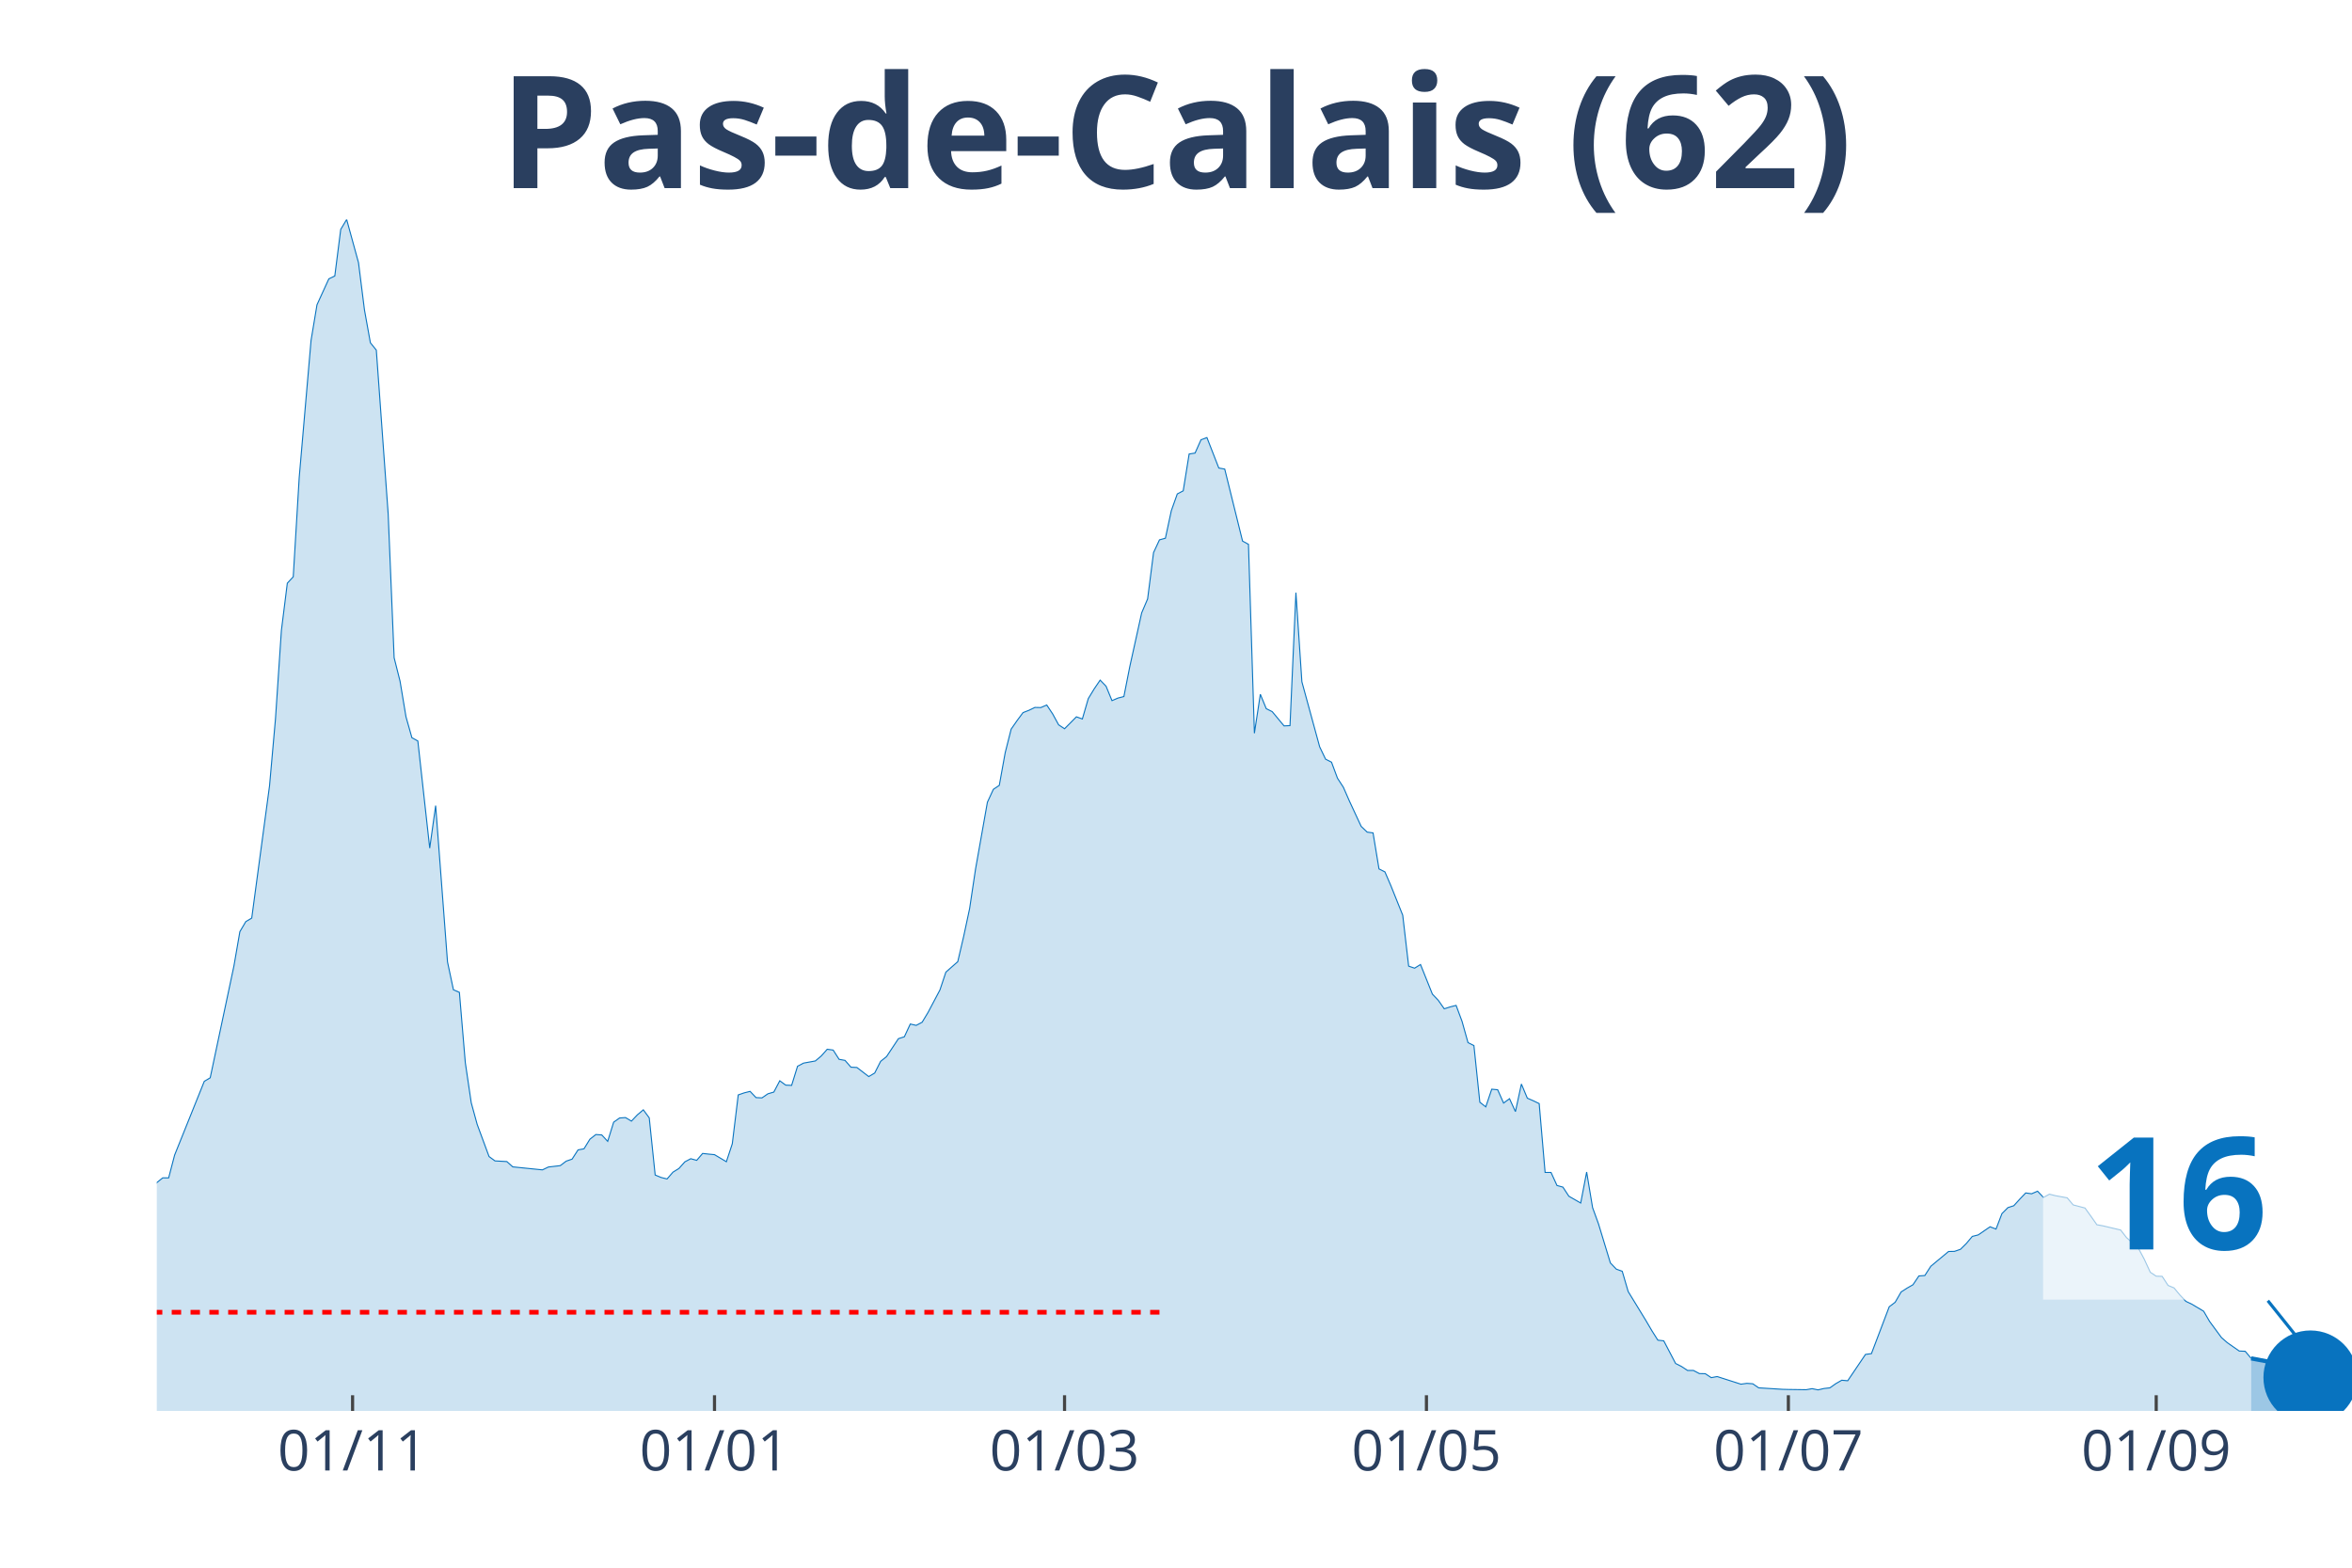
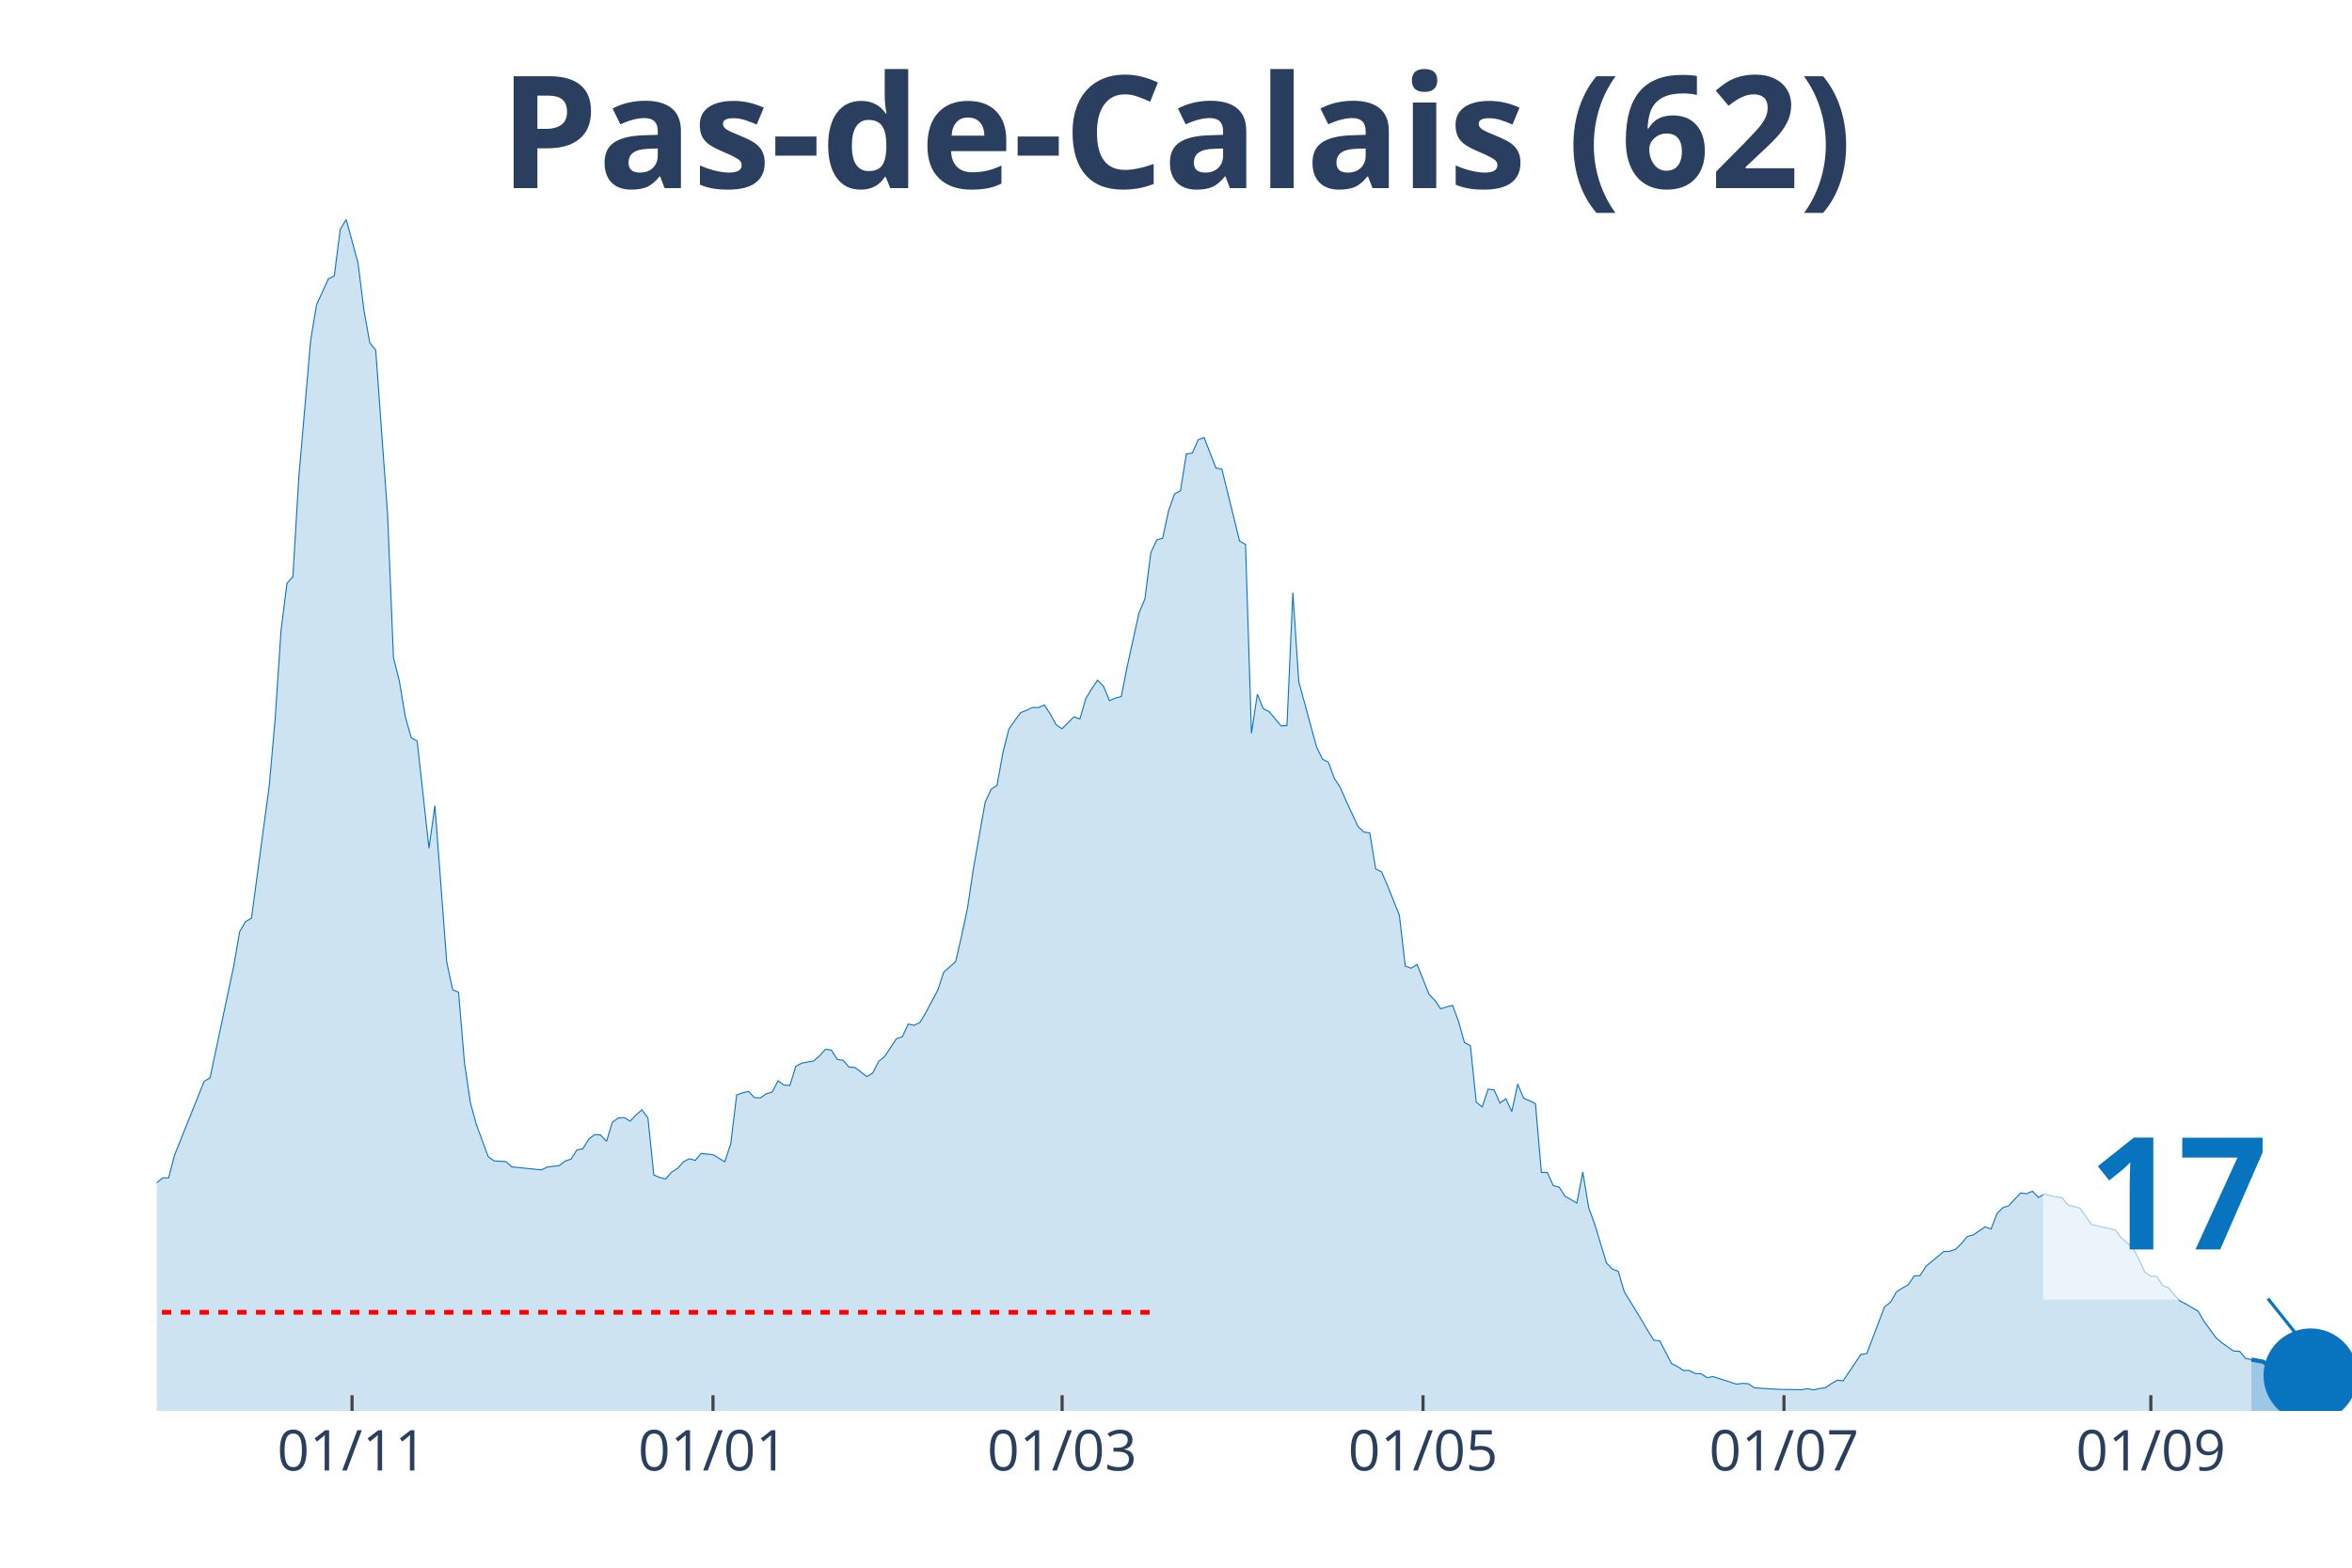
<svg xmlns="http://www.w3.org/2000/svg" class="main-svg" width="1125" height="750" style="" viewBox="0 0 750 500">
  <rect x="0" y="0" width="750" height="500" style="fill: rgb(0, 0, 0); fill-opacity: 0;" />
-   <defs id="defs-754f70">
+   <defs id="defs-aabe88">
    <g class="clips">
-       <clipPath id="clip754f70xyplot" class="plotclip">
+       <clipPath id="clipaabe88xyplot" class="plotclip">
        <rect width="700" height="380" />
      </clipPath>
-       <clipPath class="axesclip" id="clip754f70x">
+       <clipPath class="axesclip" id="clipaabe88x">
        <rect x="50" y="0" width="700" height="500" />
      </clipPath>
-       <clipPath class="axesclip" id="clip754f70y">
+       <clipPath class="axesclip" id="clipaabe88y">
        <rect x="0" y="70" width="750" height="380" />
      </clipPath>
-       <clipPath class="axesclip" id="clip754f70xy">
+       <clipPath class="axesclip" id="clipaabe88xy">
        <rect x="50" y="70" width="700" height="380" />
      </clipPath>
    </g>
    <g class="gradients" />
  </defs>
  <g class="bglayer">
    <rect class="bg" x="50" y="70" width="700" height="380" style="fill: rgb(0, 0, 0); fill-opacity: 0; stroke-width: 0;" />
  </g>
  <g class="layer-below">
    <g class="imagelayer" />
    <g class="shapelayer" />
  </g>
  <g class="cartesianlayer">
    <g class="subplot xy">
      <g class="layer-subplot">
        <g class="shapelayer" />
        <g class="imagelayer" />
      </g>
      <g class="gridlayer">
        <g class="x">
-           <path class="xgrid crisp" transform="translate(112.43,0)" d="M0,70v380" style="stroke: rgb(255, 255, 255); stroke-opacity: 1; stroke-width: 1px;" />
-           <path class="xgrid crisp" transform="translate(227.84,0)" d="M0,70v380" style="stroke: rgb(255, 255, 255); stroke-opacity: 1; stroke-width: 1px;" />
-           <path class="xgrid crisp" transform="translate(339.46,0)" d="M0,70v380" style="stroke: rgb(255, 255, 255); stroke-opacity: 1; stroke-width: 1px;" />
-           <path class="xgrid crisp" transform="translate(454.86,0)" d="M0,70v380" style="stroke: rgb(255, 255, 255); stroke-opacity: 1; stroke-width: 1px;" />
-           <path class="xgrid crisp" transform="translate(570.27,0)" d="M0,70v380" style="stroke: rgb(255, 255, 255); stroke-opacity: 1; stroke-width: 1px;" />
-           <path class="xgrid crisp" transform="translate(687.57,0)" d="M0,70v380" style="stroke: rgb(255, 255, 255); stroke-opacity: 1; stroke-width: 1px;" />
+           <path class="xgrid crisp" transform="translate(112.26,0)" d="M0,70v380" style="stroke: rgb(255, 255, 255); stroke-opacity: 1; stroke-width: 1px;" />
+           <path class="xgrid crisp" transform="translate(227.36,0)" d="M0,70v380" style="stroke: rgb(255, 255, 255); stroke-opacity: 1; stroke-width: 1px;" />
+           <path class="xgrid crisp" transform="translate(338.68,0)" d="M0,70v380" style="stroke: rgb(255, 255, 255); stroke-opacity: 1; stroke-width: 1px;" />
+           <path class="xgrid crisp" transform="translate(453.77,0)" d="M0,70v380" style="stroke: rgb(255, 255, 255); stroke-opacity: 1; stroke-width: 1px;" />
+           <path class="xgrid crisp" transform="translate(568.87,0)" d="M0,70v380" style="stroke: rgb(255, 255, 255); stroke-opacity: 1; stroke-width: 1px;" />
+           <path class="xgrid crisp" transform="translate(685.85,0)" d="M0,70v380" style="stroke: rgb(255, 255, 255); stroke-opacity: 1; stroke-width: 1px;" />
        </g>
        <g class="y" />
      </g>
      <g class="zerolinelayer" />
      <path class="xlines-below" />
      <path class="ylines-below" />
      <g class="overlines-below" />
      <g class="xaxislayer-below" />
      <g class="yaxislayer-below" />
      <g class="overaxes-below" />
-       <g class="plot" transform="translate(50, 70)" clip-path="url('#clip754f70xyplot')">
+       <g class="plot" transform="translate(50, 70)" clip-path="url('#clipaabe88xyplot')">
        <g class="scatterlayer mlayer">
-           <g class="trace scatter tracea806b6" style="stroke-miterlimit: 2;">
+           <g class="trace scatter tracea61abe" style="stroke-miterlimit: 2;">
            <g class="fills">
              <g>
-                 <path class="js-fill" d="M667.84,380L-257.3,380L-257.3,376.71L-244.05,376.88L-242.16,377.44L-211.89,377.53L-210,377.66L-175.95,377.7L-174.05,377.49L-147.57,378.18L-145.68,377.66L-132.43,377.36L-130.54,377.62L-119.19,375.63L-117.3,375.5L-85.14,373.24L-83.24,372.68L-75.68,371.6L-73.78,371.51L-66.22,368.91L-64.32,367.48L-62.43,367.22L-60.54,363.5L-56.76,352.41L-54.86,345.13L-51.08,332.87L-49.19,332.31L-45.41,314.94L-43.51,311.48L-41.62,309.96L-39.73,311.65L-35.95,313.25L-34.05,312.82L-32.16,313.08L-30.27,310.78L-28.38,309.57L-26.49,306.41L-22.7,305.15L-20.81,305.63L-15.14,312.52L-13.24,311.95L-9.46,313.38L-7.57,315.5L-3.78,314.25L-1.89,311.52L0,307.19L1.89,305.67L3.78,305.67L5.68,298.4L15.14,274.88L17.03,273.75L24.59,238.1L26.49,227.14L28.38,223.94L30.27,222.81L35.95,180.62L37.84,159.31L39.73,131.07L41.62,116L43.51,113.96L45.41,82.3L49.19,38.55L51.08,27.2L54.86,18.93L56.76,18.02L58.65,3.16L60.54,0L64.32,13.77L66.22,28.85L68.11,39.33L70,41.67L73.78,93.91L75.68,139.78L77.57,147.27L79.46,158.62L81.35,165.29L83.24,166.33L87.03,200.5L88.92,186.95L92.7,236.8L94.59,245.68L96.49,246.5L98.38,268.94L100.27,281.72L102.16,288.61L105.95,298.87L107.84,300.26L111.62,300.47L113.51,302.16L122.97,303.12L124.86,302.21L128.65,301.77L130.54,300.34L132.43,299.69L134.32,296.75L136.22,296.4L138.11,293.33L140,291.85L141.89,291.98L143.78,294.02L145.68,287.91L147.57,286.57L149.46,286.44L151.35,287.57L153.24,285.57L155.14,283.97L157.03,286.53L158.92,304.76L160.81,305.54L162.7,306.02L164.59,303.85L166.49,302.68L168.38,300.56L170.27,299.56L172.16,300.08L174.05,297.88L175.95,298.09L177.84,298.27L179.73,299.39L181.62,300.52L183.51,294.8L185.41,279.21L187.3,278.56L189.19,278.08L191.08,280.07L192.97,280.16L194.86,278.86L196.76,278.3L198.65,274.7L200.54,276.09L202.43,276.17L204.32,270.07L206.22,269.07L210,268.38L211.89,266.78L213.78,264.65L215.68,264.91L217.57,267.86L219.46,268.2L221.35,270.37L223.24,270.46L227.03,273.36L228.92,272.23L230.81,268.51L232.7,266.99L236.49,261.27L238.38,260.67L240.27,256.6L242.16,257.03L244.05,256.03L245.95,252.87L249.73,245.72L251.62,240.05L255.41,236.71L257.3,228.62L259.19,219.78L261.08,207.17L264.86,185.86L266.76,181.75L268.65,180.49L270.54,170.05L272.43,162.56L274.32,159.83L276.22,157.28L278.11,156.54L280,155.63L281.89,155.67L283.78,154.85L285.68,157.71L287.57,161.17L289.46,162.43L293.24,158.62L295.14,159.31L297.03,152.81L298.92,149.7L300.81,146.92L302.7,148.87L304.59,153.46L306.49,152.64L308.38,152.16L310.27,142.59L314.05,125.48L315.95,121.02L317.84,106.25L319.73,102.18L321.62,101.66L323.51,92.87L325.41,87.54L327.3,86.54L329.19,74.8L331.08,74.5L332.97,70.26L334.86,69.56L338.65,79.27L340.54,79.61L346.22,102.57L348.11,103.61L350,163.86L351.89,151.43L353.78,156.02L355.68,156.97L359.46,161.52L361.35,161.43L363.24,119.03L365.14,147.44L370.81,168.19L372.7,172.13L374.59,173.09L376.49,178.2L378.38,181.1L380.27,185.43L384.05,193.57L385.95,195.39L387.84,195.65L389.73,207.13L391.62,208.08L393.51,212.46L397.3,221.9L399.19,238.14L401.08,238.79L402.97,237.62L406.76,247.07L408.65,249.06L410.54,251.75L412.43,251.14L414.32,250.66L416.22,255.77L418.11,262.53L420,263.48L421.89,281.55L423.78,283.02L425.68,277.39L427.57,277.56L429.46,281.81L431.35,280.42L433.24,284.53L435.14,275.74L437.03,280.25L438.92,281.07L440.81,281.98L442.7,303.94L444.59,303.94L446.49,308.1L448.38,308.62L450.27,311.52L454.05,313.69L455.95,303.81L457.84,315.16L459.73,320.36L463.51,332.79L465.41,334.78L467.3,335.47L469.19,341.93L474.86,351.2L476.76,354.44L478.65,357.43L480.54,357.65L484.32,364.88L486.22,365.84L488.11,367.09L490,367.09L491.89,368.09L493.78,368.13L495.68,369.39L497.57,369.04L505.14,371.47L507.03,371.21L508.92,371.34L510.81,372.64L518.38,373.11L520.27,373.16L525.95,373.24L527.84,372.9L529.73,373.29L531.62,372.85L533.51,372.64L535.41,371.29L537.3,370.21L539.19,370.38L544.86,361.98L546.76,361.72L552.43,346.78L554.32,345.35L556.22,342.06L558.11,340.84L560,339.76L561.89,336.95L563.78,336.82L565.68,333.87L571.35,329.15L573.24,329.11L575.14,328.46L577.03,326.59L578.92,324.34L580.81,323.86L584.59,321.27L586.49,322L588.38,317.06L590.27,315.16L592.16,314.55L594.05,312.47L595.95,310.48L597.84,310.74L599.73,309.92L601.62,311.91L603.51,310.87L605.41,311.35L609.19,312.04L611.08,314.29L614.86,315.29L616.76,317.93L618.65,320.62L620.54,320.96L626.22,322.3L628.11,324.73L631.89,328.11L633.78,331.66L635.68,335.78L637.57,337.03L639.46,337.08L641.35,339.98L643.24,340.76L645.14,343.05L647.03,345.05L648.92,345.95L652.7,348.21L654.59,351.46L658.38,356.61L660.27,358.26L664.05,360.9L665.95,360.98L667.84,363.24" style="fill: rgb(8, 115, 191); fill-opacity: 0.2; stroke-width: 0;" />
+                 <path class="js-fill" d="M667.92,380L-256.6,380L-256.6,376.71L-243.4,376.88L-241.51,377.44L-211.32,377.53L-209.43,377.66L-175.47,377.7L-173.58,377.49L-147.17,378.18L-145.28,377.66L-132.08,377.36L-130.19,377.62L-118.87,375.63L-116.98,375.5L-84.91,373.24L-83.02,372.68L-75.47,371.6L-73.58,371.51L-66.04,368.91L-64.15,367.48L-62.26,367.22L-60.38,363.5L-56.6,352.41L-54.72,345.13L-50.94,332.87L-49.06,332.31L-45.28,314.94L-43.4,311.48L-41.51,309.96L-39.62,311.65L-35.85,313.25L-33.96,312.82L-32.08,313.08L-30.19,310.78L-28.3,309.57L-26.42,306.41L-22.64,305.15L-20.75,305.63L-15.09,312.52L-13.21,311.95L-9.43,313.38L-7.55,315.5L-3.77,314.25L-1.89,311.52L0,307.19L1.89,305.67L3.77,305.67L5.66,298.4L15.09,274.88L16.98,273.75L24.53,238.1L26.42,227.14L28.3,223.94L30.19,222.81L35.85,180.62L37.74,159.31L39.62,131.07L41.51,116L43.4,113.96L45.28,82.3L49.06,38.55L50.94,27.2L54.72,18.93L56.6,18.02L58.49,3.16L60.38,0L64.15,13.77L66.04,28.85L67.92,39.33L69.81,41.67L73.58,93.91L75.47,139.78L77.36,147.27L79.25,158.62L81.13,165.29L83.02,166.33L86.79,200.5L88.68,186.95L92.45,236.8L94.34,245.68L96.23,246.5L98.11,268.94L100,281.72L101.89,288.61L105.66,298.87L107.55,300.26L111.32,300.47L113.21,302.16L122.64,303.12L124.53,302.21L128.3,301.77L130.19,300.34L132.08,299.69L133.96,296.75L135.85,296.4L137.74,293.33L139.62,291.85L141.51,291.98L143.4,294.02L145.28,287.91L147.17,286.57L149.06,286.44L150.94,287.57L152.83,285.57L154.72,283.97L156.6,286.53L158.49,304.76L160.38,305.54L162.26,306.02L164.15,303.85L166.04,302.68L167.92,300.56L169.81,299.56L171.7,300.08L173.58,297.88L175.47,298.09L177.36,298.27L179.25,299.39L181.13,300.52L183.02,294.8L184.91,279.21L186.79,278.56L188.68,278.08L190.57,280.07L192.45,280.16L194.34,278.86L196.23,278.3L198.11,274.7L200,276.09L201.89,276.17L203.77,270.07L205.66,269.07L209.43,268.38L211.32,266.78L213.21,264.65L215.09,264.91L216.98,267.86L218.87,268.2L220.75,270.37L222.64,270.46L226.42,273.36L228.3,272.23L230.19,268.51L232.08,266.99L235.85,261.27L237.74,260.67L239.62,256.6L241.51,257.03L243.4,256.03L245.28,252.87L249.06,245.72L250.94,240.05L254.72,236.71L256.6,228.62L258.49,219.78L260.38,207.17L264.15,185.86L266.04,181.75L267.92,180.49L269.81,170.05L271.7,162.56L273.58,159.83L275.47,157.28L277.36,156.54L279.25,155.63L281.13,155.67L283.02,154.85L284.91,157.71L286.79,161.17L288.68,162.43L292.45,158.62L294.34,159.31L296.23,152.81L298.11,149.7L300,146.92L301.89,148.87L303.77,153.46L305.66,152.64L307.55,152.16L309.43,142.59L313.21,125.48L315.09,121.02L316.98,106.25L318.87,102.18L320.75,101.66L322.64,92.87L324.53,87.54L326.42,86.54L328.3,74.8L330.19,74.5L332.08,70.26L333.96,69.56L337.74,79.27L339.62,79.61L345.28,102.57L347.17,103.61L349.06,163.86L350.94,151.43L352.83,156.02L354.72,156.97L358.49,161.52L360.38,161.43L362.26,119.03L364.15,147.44L369.81,168.19L371.7,172.13L373.58,173.09L375.47,178.2L377.36,181.1L379.25,185.43L383.02,193.57L384.91,195.39L386.79,195.65L388.68,207.13L390.57,208.08L392.45,212.46L396.23,221.9L398.11,238.14L400,238.79L401.89,237.62L405.66,247.07L407.55,249.06L409.43,251.75L411.32,251.14L413.21,250.66L415.09,255.77L416.98,262.53L418.87,263.48L420.75,281.55L422.64,283.02L424.53,277.39L426.42,277.56L428.3,281.81L430.19,280.42L432.08,284.53L433.96,275.74L435.85,280.25L437.74,281.07L439.62,281.98L441.51,303.94L443.4,303.94L445.28,308.1L447.17,308.62L449.06,311.52L452.83,313.69L454.72,303.81L456.6,315.16L458.49,320.36L462.26,332.79L464.15,334.78L466.04,335.47L467.92,341.93L473.58,351.2L475.47,354.44L477.36,357.43L479.25,357.65L483.02,364.88L484.91,365.84L486.79,367.09L488.68,367.09L490.57,368.09L492.45,368.13L494.34,369.39L496.23,369.04L503.77,371.47L505.66,371.21L507.55,371.34L509.43,372.64L516.98,373.11L518.87,373.16L524.53,373.24L526.42,372.9L528.3,373.29L530.19,372.85L532.08,372.64L533.96,371.29L535.85,370.21L537.74,370.38L543.4,361.98L545.28,361.72L550.94,346.78L552.83,345.35L554.72,342.06L556.6,340.84L558.49,339.76L560.38,336.95L562.26,336.82L564.15,333.87L569.81,329.15L571.7,329.11L573.58,328.46L575.47,326.59L577.36,324.34L579.25,323.86L583.02,321.27L584.91,322L586.79,317.06L588.68,315.16L590.57,314.55L592.45,312.47L594.34,310.48L596.23,310.74L598.11,309.92L600,311.91L601.89,310.87L603.77,311.35L607.55,312.04L609.43,314.29L613.21,315.29L615.09,317.93L616.98,320.62L618.87,320.96L624.53,322.3L626.42,324.73L630.19,328.11L632.08,331.66L633.96,335.78L635.85,337.03L637.74,337.08L639.62,339.98L641.51,340.76L643.4,343.05L645.28,345.05L647.17,345.95L650.94,348.21L652.83,351.46L656.6,356.61L658.49,358.26L662.26,360.9L664.15,360.98L666.04,363.24L667.92,363.63" style="fill: rgb(8, 115, 191); fill-opacity: 0.2; stroke-width: 0;" />
              </g>
            </g>
            <g class="errorbars" />
            <g class="lines">
-               <path class="js-line" d="M-257.3,376.71L-244.05,376.88L-242.16,377.44L-211.89,377.53L-210,377.66L-175.95,377.7L-174.05,377.49L-147.57,378.18L-145.68,377.66L-132.43,377.36L-130.54,377.62L-119.19,375.63L-117.3,375.5L-85.14,373.24L-83.24,372.68L-75.68,371.6L-73.78,371.51L-66.22,368.91L-64.32,367.48L-62.43,367.22L-60.54,363.5L-56.76,352.41L-54.86,345.13L-51.08,332.87L-49.19,332.31L-45.41,314.94L-43.51,311.48L-41.62,309.96L-39.73,311.65L-35.95,313.25L-34.05,312.82L-32.16,313.08L-30.27,310.78L-28.38,309.57L-26.49,306.41L-22.7,305.15L-20.81,305.63L-15.14,312.52L-13.24,311.95L-9.46,313.38L-7.57,315.5L-3.78,314.25L-1.89,311.52L0,307.19L1.89,305.67L3.78,305.67L5.68,298.4L15.14,274.88L17.03,273.75L24.59,238.1L26.49,227.14L28.38,223.94L30.27,222.81L35.95,180.62L37.84,159.31L39.73,131.07L41.62,116L43.51,113.96L45.41,82.3L49.19,38.55L51.08,27.2L54.86,18.93L56.76,18.02L58.65,3.16L60.54,0L64.32,13.77L66.22,28.85L68.11,39.33L70,41.67L73.78,93.91L75.68,139.78L77.57,147.27L79.46,158.62L81.35,165.29L83.24,166.33L87.03,200.5L88.92,186.95L92.7,236.8L94.59,245.68L96.49,246.5L98.38,268.94L100.27,281.72L102.16,288.61L105.95,298.87L107.84,300.26L111.62,300.47L113.51,302.16L122.97,303.12L124.86,302.21L128.65,301.77L130.54,300.34L132.43,299.69L134.32,296.75L136.22,296.4L138.11,293.33L140,291.85L141.89,291.98L143.78,294.02L145.68,287.91L147.57,286.57L149.46,286.44L151.35,287.57L153.24,285.57L155.14,283.97L157.03,286.53L158.92,304.76L160.81,305.54L162.7,306.02L164.59,303.85L166.49,302.68L168.38,300.56L170.27,299.56L172.16,300.08L174.05,297.88L175.95,298.09L177.84,298.27L179.73,299.39L181.62,300.52L183.51,294.8L185.41,279.21L187.3,278.56L189.19,278.08L191.08,280.07L192.97,280.16L194.86,278.86L196.76,278.3L198.65,274.7L200.54,276.09L202.43,276.17L204.32,270.07L206.22,269.07L210,268.38L211.89,266.78L213.78,264.65L215.68,264.91L217.57,267.86L219.46,268.2L221.35,270.37L223.24,270.46L227.03,273.36L228.92,272.23L230.81,268.51L232.7,266.99L236.49,261.27L238.38,260.67L240.27,256.6L242.16,257.03L244.05,256.03L245.95,252.87L249.73,245.72L251.62,240.05L255.41,236.71L257.3,228.62L259.19,219.78L261.08,207.17L264.86,185.86L266.76,181.75L268.65,180.49L270.54,170.05L272.43,162.56L274.32,159.83L276.22,157.28L278.11,156.54L280,155.63L281.89,155.67L283.78,154.85L285.68,157.71L287.57,161.17L289.46,162.43L293.24,158.62L295.14,159.31L297.03,152.81L298.92,149.7L300.81,146.92L302.7,148.87L304.59,153.46L306.49,152.64L308.38,152.16L310.27,142.59L314.05,125.48L315.95,121.02L317.84,106.25L319.73,102.18L321.62,101.66L323.51,92.87L325.41,87.54L327.3,86.54L329.19,74.8L331.08,74.5L332.97,70.26L334.86,69.56L338.65,79.27L340.54,79.61L346.22,102.57L348.11,103.61L350,163.86L351.89,151.43L353.78,156.02L355.68,156.97L359.46,161.52L361.35,161.43L363.24,119.03L365.14,147.44L370.81,168.19L372.7,172.13L374.59,173.09L376.49,178.2L378.38,181.1L380.27,185.43L384.05,193.57L385.95,195.39L387.84,195.65L389.73,207.13L391.62,208.08L393.51,212.46L397.3,221.9L399.19,238.14L401.08,238.79L402.97,237.62L406.76,247.07L408.65,249.06L410.54,251.75L412.43,251.14L414.32,250.66L416.22,255.77L418.11,262.53L420,263.48L421.89,281.55L423.78,283.02L425.68,277.39L427.57,277.56L429.46,281.81L431.35,280.42L433.24,284.53L435.14,275.74L437.03,280.25L438.92,281.07L440.81,281.98L442.7,303.94L444.59,303.94L446.49,308.1L448.38,308.62L450.27,311.52L454.05,313.69L455.95,303.81L457.84,315.16L459.73,320.36L463.51,332.79L465.41,334.78L467.3,335.47L469.19,341.93L474.86,351.2L476.76,354.44L478.65,357.43L480.54,357.65L484.32,364.88L486.22,365.84L488.11,367.09L490,367.09L491.89,368.09L493.78,368.13L495.68,369.39L497.57,369.04L505.14,371.47L507.03,371.21L508.92,371.34L510.81,372.64L518.38,373.11L520.27,373.16L525.95,373.24L527.84,372.9L529.73,373.29L531.62,372.85L533.51,372.64L535.41,371.29L537.3,370.21L539.19,370.38L544.86,361.98L546.76,361.72L552.43,346.78L554.32,345.35L556.22,342.06L558.11,340.84L560,339.76L561.89,336.95L563.78,336.82L565.68,333.87L571.35,329.15L573.24,329.11L575.14,328.46L577.03,326.59L578.92,324.34L580.81,323.86L584.59,321.27L586.49,322L588.38,317.06L590.27,315.16L592.16,314.55L594.05,312.47L595.95,310.48L597.84,310.74L599.73,309.92L601.62,311.91L603.51,310.87L605.41,311.35L609.19,312.04L611.08,314.29L614.86,315.29L616.76,317.93L618.65,320.62L620.54,320.96L626.22,322.3L628.11,324.73L631.89,328.11L633.78,331.66L635.68,335.78L637.57,337.03L639.46,337.08L641.35,339.98L643.24,340.76L645.14,343.05L647.03,345.05L648.92,345.95L652.7,348.21L654.59,351.46L658.38,356.61L660.27,358.26L664.05,360.9L665.95,360.98L667.84,363.24" style="vector-effect: non-scaling-stroke; fill: none; stroke: rgb(8, 115, 191); stroke-opacity: 1; stroke-width: 0.5px; opacity: 1;" />
+               <path class="js-line" d="M-256.6,376.71L-243.4,376.88L-241.51,377.44L-211.32,377.53L-209.43,377.66L-175.47,377.7L-173.58,377.49L-147.17,378.18L-145.28,377.66L-132.08,377.36L-130.19,377.62L-118.87,375.63L-116.98,375.5L-84.91,373.24L-83.02,372.68L-75.47,371.6L-73.58,371.51L-66.04,368.91L-64.15,367.48L-62.26,367.22L-60.38,363.5L-56.6,352.41L-54.72,345.13L-50.94,332.87L-49.06,332.31L-45.28,314.94L-43.4,311.48L-41.51,309.96L-39.62,311.65L-35.85,313.25L-33.96,312.82L-32.08,313.08L-30.19,310.78L-28.3,309.57L-26.42,306.41L-22.64,305.15L-20.75,305.63L-15.09,312.52L-13.21,311.95L-9.43,313.38L-7.55,315.5L-3.77,314.25L-1.89,311.52L0,307.19L1.89,305.67L3.77,305.67L5.66,298.4L15.09,274.88L16.98,273.75L24.53,238.1L26.42,227.14L28.3,223.94L30.19,222.81L35.85,180.62L37.74,159.31L39.62,131.07L41.51,116L43.4,113.96L45.28,82.3L49.06,38.55L50.94,27.2L54.72,18.93L56.6,18.02L58.49,3.16L60.38,0L64.15,13.77L66.04,28.85L67.92,39.33L69.81,41.67L73.58,93.91L75.47,139.78L77.36,147.27L79.25,158.62L81.13,165.29L83.02,166.33L86.79,200.5L88.68,186.95L92.45,236.8L94.34,245.68L96.23,246.5L98.11,268.94L100,281.72L101.89,288.61L105.66,298.87L107.55,300.26L111.32,300.47L113.21,302.16L122.64,303.12L124.53,302.21L128.3,301.77L130.19,300.34L132.08,299.69L133.96,296.75L135.85,296.4L137.74,293.33L139.62,291.85L141.51,291.98L143.4,294.02L145.28,287.91L147.17,286.57L149.06,286.44L150.94,287.57L152.83,285.57L154.72,283.97L156.6,286.53L158.49,304.76L160.38,305.54L162.26,306.02L164.15,303.85L166.04,302.68L167.92,300.56L169.81,299.56L171.7,300.08L173.58,297.88L175.47,298.09L177.36,298.27L179.25,299.39L181.13,300.52L183.02,294.8L184.91,279.21L186.79,278.56L188.68,278.08L190.57,280.07L192.45,280.16L194.34,278.86L196.23,278.3L198.11,274.7L200,276.09L201.89,276.17L203.77,270.07L205.66,269.07L209.43,268.38L211.32,266.78L213.21,264.65L215.09,264.91L216.98,267.86L218.87,268.2L220.75,270.37L222.64,270.46L226.42,273.36L228.3,272.23L230.19,268.51L232.08,266.99L235.85,261.27L237.74,260.67L239.62,256.6L241.51,257.03L243.4,256.03L245.28,252.87L249.06,245.72L250.94,240.05L254.72,236.71L256.6,228.62L258.49,219.78L260.38,207.17L264.15,185.86L266.04,181.75L267.92,180.49L269.81,170.05L271.7,162.56L273.58,159.83L275.47,157.28L277.36,156.54L279.25,155.63L281.13,155.67L283.02,154.85L284.91,157.71L286.79,161.17L288.68,162.43L292.45,158.62L294.34,159.31L296.23,152.81L298.11,149.7L300,146.92L301.89,148.87L303.77,153.46L305.66,152.64L307.55,152.16L309.43,142.59L313.21,125.48L315.09,121.02L316.98,106.25L318.87,102.18L320.75,101.66L322.64,92.87L324.53,87.54L326.42,86.54L328.3,74.8L330.19,74.5L332.08,70.26L333.96,69.56L337.74,79.27L339.62,79.61L345.28,102.57L347.17,103.61L349.06,163.86L350.94,151.43L352.83,156.02L354.72,156.97L358.49,161.52L360.38,161.43L362.26,119.03L364.15,147.44L369.81,168.19L371.7,172.13L373.58,173.09L375.47,178.2L377.36,181.1L379.25,185.43L383.02,193.57L384.91,195.39L386.79,195.65L388.68,207.13L390.57,208.08L392.45,212.46L396.23,221.9L398.11,238.14L400,238.79L401.89,237.62L405.66,247.07L407.55,249.06L409.43,251.75L411.32,251.14L413.21,250.66L415.09,255.77L416.98,262.53L418.87,263.48L420.75,281.55L422.64,283.02L424.53,277.39L426.42,277.56L428.3,281.81L430.19,280.42L432.08,284.53L433.96,275.74L435.85,280.25L437.74,281.07L439.62,281.98L441.51,303.94L443.4,303.94L445.28,308.1L447.17,308.62L449.06,311.52L452.83,313.69L454.72,303.81L456.6,315.16L458.49,320.36L462.26,332.79L464.15,334.78L466.04,335.47L467.92,341.93L473.58,351.2L475.47,354.44L477.36,357.43L479.25,357.65L483.02,364.88L484.91,365.84L486.79,367.09L488.68,367.09L490.57,368.09L492.45,368.13L494.34,369.39L496.23,369.04L503.77,371.47L505.66,371.21L507.55,371.34L509.43,372.64L516.98,373.11L518.87,373.16L524.53,373.24L526.42,372.9L528.3,373.29L530.19,372.85L532.08,372.64L533.96,371.29L535.85,370.21L537.74,370.38L543.4,361.98L545.28,361.72L550.94,346.78L552.83,345.35L554.72,342.06L556.6,340.84L558.49,339.76L560.38,336.95L562.26,336.82L564.15,333.87L569.81,329.15L571.7,329.11L573.58,328.46L575.47,326.59L577.36,324.34L579.25,323.86L583.02,321.27L584.91,322L586.79,317.06L588.68,315.16L590.57,314.55L592.45,312.47L594.34,310.48L596.23,310.74L598.11,309.92L600,311.91L601.89,310.87L603.77,311.35L607.55,312.04L609.43,314.29L613.21,315.29L615.09,317.93L616.98,320.62L618.87,320.96L624.53,322.3L626.42,324.73L630.19,328.11L632.08,331.66L633.96,335.78L635.85,337.03L637.74,337.08L639.62,339.98L641.51,340.76L643.4,343.05L645.28,345.05L647.17,345.95L650.94,348.21L652.83,351.46L656.6,356.61L658.49,358.26L662.26,360.9L664.15,360.98L666.04,363.24L667.92,363.63" style="vector-effect: non-scaling-stroke; fill: none; stroke: rgb(8, 115, 191); stroke-opacity: 1; stroke-width: 0.5px; opacity: 1;" />
            </g>
            <g class="points" />
            <g class="text" />
          </g>
-           <g class="trace scatter trace1d249c" style="stroke-miterlimit: 2;">
+           <g class="trace scatter trace2b1a85" style="stroke-miterlimit: 2;">
            <g class="fills">
              <g>
-                 <path class="js-fill" d="M686.76,380L667.84,380L667.84,363.24L673.51,364.32L675.41,365.66L681.08,366.53L682.97,367.79L686.76,369.34" style="fill: rgb(8, 115, 191); fill-opacity: 0.4; stroke-width: 0;" />
+                 <path class="js-fill" d="M686.79,380L667.92,380L667.92,363.63L671.7,364.32L673.58,365.66L679.25,366.53L681.13,367.79L684.91,369.34L686.79,368.69" style="fill: rgb(8, 115, 191); fill-opacity: 0.4; stroke-width: 0;" />
              </g>
            </g>
            <g class="errorbars" />
            <g class="lines">
-               <path class="js-line" d="M667.84,363.24L673.51,364.32L675.41,365.66L681.08,366.53L682.97,367.79L686.76,369.34" style="vector-effect: non-scaling-stroke; fill: none; stroke: rgb(8, 115, 191); stroke-opacity: 1; stroke-width: 2px; opacity: 1;" />
+               <path class="js-line" d="M667.92,363.63L671.7,364.32L673.58,365.66L679.25,366.53L681.13,367.79L684.91,369.34L686.79,368.69" style="vector-effect: non-scaling-stroke; fill: none; stroke: rgb(8, 115, 191); stroke-opacity: 1; stroke-width: 2px; opacity: 1;" />
            </g>
            <g class="points" />
            <g class="text" />
          </g>
-           <g class="trace scatter trace8b6e6c" style="stroke-miterlimit: 2; opacity: 1;">
+           <g class="trace scatter traceace38d" style="stroke-miterlimit: 2; opacity: 1;">
            <g class="fills" />
            <g class="errorbars" />
            <g class="lines" />
            <g class="points">
-               <path class="point" transform="translate(686.76,369.34)" d="M15,0A15,15 0 1,1 0,-15A15,15 0 0,1 15,0Z" style="opacity: 1; stroke-width: 0px; fill: rgb(8, 115, 191); fill-opacity: 1;" />
+               <path class="point" transform="translate(686.79,368.69)" d="M15,0A15,15 0 1,1 0,-15A15,15 0 0,1 15,0Z" style="opacity: 1; stroke-width: 0px; fill: rgb(8, 115, 191); fill-opacity: 1;" />
            </g>
            <g class="text" />
          </g>
        </g>
      </g>
      <g class="overplot" />
      <path class="xlines-above crisp" style="fill: none; stroke-width: 1px; stroke: rgb(0, 0, 0); stroke-opacity: 0;" d="" />
      <path class="ylines-above crisp" style="fill: none;" d="M0,0" />
      <g class="overlines-above" />
      <g class="xaxislayer-above">
-         <path class="xtick ticks crisp" d="M0,450v-5" transform="translate(112.43,0)" style="stroke: rgb(68, 68, 68); stroke-opacity: 1; stroke-width: 1px;" />
-         <path class="xtick ticks crisp" d="M0,450v-5" transform="translate(227.84,0)" style="stroke: rgb(68, 68, 68); stroke-opacity: 1; stroke-width: 1px;" />
-         <path class="xtick ticks crisp" d="M0,450v-5" transform="translate(339.46,0)" style="stroke: rgb(68, 68, 68); stroke-opacity: 1; stroke-width: 1px;" />
-         <path class="xtick ticks crisp" d="M0,450v-5" transform="translate(454.86,0)" style="stroke: rgb(68, 68, 68); stroke-opacity: 1; stroke-width: 1px;" />
-         <path class="xtick ticks crisp" d="M0,450v-5" transform="translate(570.27,0)" style="stroke: rgb(68, 68, 68); stroke-opacity: 1; stroke-width: 1px;" />
-         <path class="xtick ticks crisp" d="M0,450v-5" transform="translate(687.57,0)" style="stroke: rgb(68, 68, 68); stroke-opacity: 1; stroke-width: 1px;" />
+         <path class="xtick ticks crisp" d="M0,450v-5" transform="translate(112.26,0)" style="stroke: rgb(68, 68, 68); stroke-opacity: 1; stroke-width: 1px;" />
+         <path class="xtick ticks crisp" d="M0,450v-5" transform="translate(227.36,0)" style="stroke: rgb(68, 68, 68); stroke-opacity: 1; stroke-width: 1px;" />
+         <path class="xtick ticks crisp" d="M0,450v-5" transform="translate(338.68,0)" style="stroke: rgb(68, 68, 68); stroke-opacity: 1; stroke-width: 1px;" />
+         <path class="xtick ticks crisp" d="M0,450v-5" transform="translate(453.77,0)" style="stroke: rgb(68, 68, 68); stroke-opacity: 1; stroke-width: 1px;" />
+         <path class="xtick ticks crisp" d="M0,450v-5" transform="translate(568.87,0)" style="stroke: rgb(68, 68, 68); stroke-opacity: 1; stroke-width: 1px;" />
+         <path class="xtick ticks crisp" d="M0,450v-5" transform="translate(685.85,0)" style="stroke: rgb(68, 68, 68); stroke-opacity: 1; stroke-width: 1px;" />
        <g class="xtick">
-           <text text-anchor="middle" x="0" y="469" transform="translate(112.43,0)" style="font-family: 'Open Sans', verdana, arial, sans-serif; font-size: 18px; fill: rgb(42, 63, 95); fill-opacity: 1; white-space: pre;">01/11</text>
+           <text text-anchor="middle" x="0" y="469" transform="translate(112.26,0)" style="font-family: 'Open Sans', verdana, arial, sans-serif; font-size: 18px; fill: rgb(42, 63, 95); fill-opacity: 1; white-space: pre;">01/11</text>
        </g>
        <g class="xtick">
-           <text text-anchor="middle" x="0" y="469" transform="translate(227.84,0)" style="font-family: 'Open Sans', verdana, arial, sans-serif; font-size: 18px; fill: rgb(42, 63, 95); fill-opacity: 1; white-space: pre;">01/01</text>
+           <text text-anchor="middle" x="0" y="469" transform="translate(227.36,0)" style="font-family: 'Open Sans', verdana, arial, sans-serif; font-size: 18px; fill: rgb(42, 63, 95); fill-opacity: 1; white-space: pre;">01/01</text>
        </g>
        <g class="xtick">
-           <text text-anchor="middle" x="0" y="469" transform="translate(339.46,0)" style="font-family: 'Open Sans', verdana, arial, sans-serif; font-size: 18px; fill: rgb(42, 63, 95); fill-opacity: 1; white-space: pre;">01/03</text>
+           <text text-anchor="middle" x="0" y="469" transform="translate(338.68,0)" style="font-family: 'Open Sans', verdana, arial, sans-serif; font-size: 18px; fill: rgb(42, 63, 95); fill-opacity: 1; white-space: pre;">01/03</text>
        </g>
        <g class="xtick">
-           <text text-anchor="middle" x="0" y="469" transform="translate(454.86,0)" style="font-family: 'Open Sans', verdana, arial, sans-serif; font-size: 18px; fill: rgb(42, 63, 95); fill-opacity: 1; white-space: pre;">01/05</text>
+           <text text-anchor="middle" x="0" y="469" transform="translate(453.77,0)" style="font-family: 'Open Sans', verdana, arial, sans-serif; font-size: 18px; fill: rgb(42, 63, 95); fill-opacity: 1; white-space: pre;">01/05</text>
        </g>
        <g class="xtick">
-           <text text-anchor="middle" x="0" y="469" transform="translate(570.27,0)" style="font-family: 'Open Sans', verdana, arial, sans-serif; font-size: 18px; fill: rgb(42, 63, 95); fill-opacity: 1; white-space: pre;">01/07</text>
+           <text text-anchor="middle" x="0" y="469" transform="translate(568.87,0)" style="font-family: 'Open Sans', verdana, arial, sans-serif; font-size: 18px; fill: rgb(42, 63, 95); fill-opacity: 1; white-space: pre;">01/07</text>
        </g>
        <g class="xtick">
-           <text text-anchor="middle" x="0" y="469" transform="translate(687.57,0)" style="font-family: 'Open Sans', verdana, arial, sans-serif; font-size: 18px; fill: rgb(42, 63, 95); fill-opacity: 1; white-space: pre;">01/09</text>
+           <text text-anchor="middle" x="0" y="469" transform="translate(685.85,0)" style="font-family: 'Open Sans', verdana, arial, sans-serif; font-size: 18px; fill: rgb(42, 63, 95); fill-opacity: 1; white-space: pre;">01/09</text>
        </g>
      </g>
      <g class="yaxislayer-above" />
      <g class="overaxes-above" />
    </g>
  </g>
  <g class="polarlayer" />
  <g class="ternarylayer" />
  <g class="geolayer" />
  <g class="funnelarealayer" />
  <g class="pielayer" />
  <g class="treemaplayer" />
  <g class="sunburstlayer" />
  <g class="glimages" />
-   <defs id="topdefs-754f70">
+   <defs id="topdefs-aabe88">
    <g class="clips" />
  </defs>
  <g class="layer-above">
    <g class="imagelayer" />
    <g class="shapelayer">
-       <path data-index="0" fill-rule="evenodd" d="M-1013.24,418.54L369.73,418.54" clip-path="url('#clip754f70xy')" style="opacity: 1; stroke: rgb(255, 0, 0); stroke-opacity: 1; fill: rgb(0, 0, 0); fill-opacity: 0; stroke-dasharray: 3px, 3px; stroke-width: 1.5px;" />
+       <path data-index="0" fill-rule="evenodd" d="M-1010.38,418.54L368.87,418.54" clip-path="url('#clipaabe88xy')" style="opacity: 1; stroke: rgb(255, 0, 0); stroke-opacity: 1; fill: rgb(0, 0, 0); fill-opacity: 0; stroke-dasharray: 3px, 3px; stroke-width: 1.5px;" />
    </g>
  </g>
  <g class="infolayer">
    <g class="g-gtitle">
      <text class="gtitle" x="375" y="25" text-anchor="middle" dy="0.7em" style="font-family: 'Open Sans', verdana, arial, sans-serif; font-size: 50px; fill: rgb(42, 63, 95); opacity: 1; font-weight: normal; white-space: pre;">
        <tspan style="font-weight:bold">Pas-de-Calais (62)</tspan>
      </text>
    </g>
    <g class="g-xtitle" />
    <g class="annotation" data-index="0" style="opacity: 1;">
-       <g class="annotation-text-g" transform="rotate(0,694.76,379.34)">
+       <g class="annotation-text-g" transform="rotate(0,694.79,378.69)">
        <g class="cursor-pointer" transform="translate(651, 343)">
          <rect class="bg" x="0.5" y="0.5" width="86" height="71" style="stroke-width: 1px; stroke: rgb(0, 0, 0); stroke-opacity: 0; fill: rgb(255, 255, 255); fill-opacity: 0.6;" />
          <text class="annotation-text" text-anchor="middle" x="43.531" y="55.5" style="font-family: 'Open Sans', verdana, arial, sans-serif; font-size: 50px; fill: rgb(8, 115, 191); fill-opacity: 1; white-space: pre;">
-             <tspan style="font-weight:bold">16 </tspan>
+             <tspan style="font-weight:bold">17 </tspan>
          </text>
        </g>
      </g>
      <g class="annotation-arrow-g" style="opacity: 1;">
-         <path d="M723.16,414.84L734.76,429.34" style="stroke-width: 1px; stroke: rgb(8, 115, 191); stroke-opacity: 1; stroke-dasharray: 0px, 0px, 18.569px, 18.569px;" />
+         <path d="M723.19,414.19L734.79,428.69" style="stroke-width: 1px; stroke: rgb(8, 115, 191); stroke-opacity: 1; stroke-dasharray: 0px, 0px, 18.569px, 18.569px;" />
      </g>
    </g>
  </g>
</svg>
